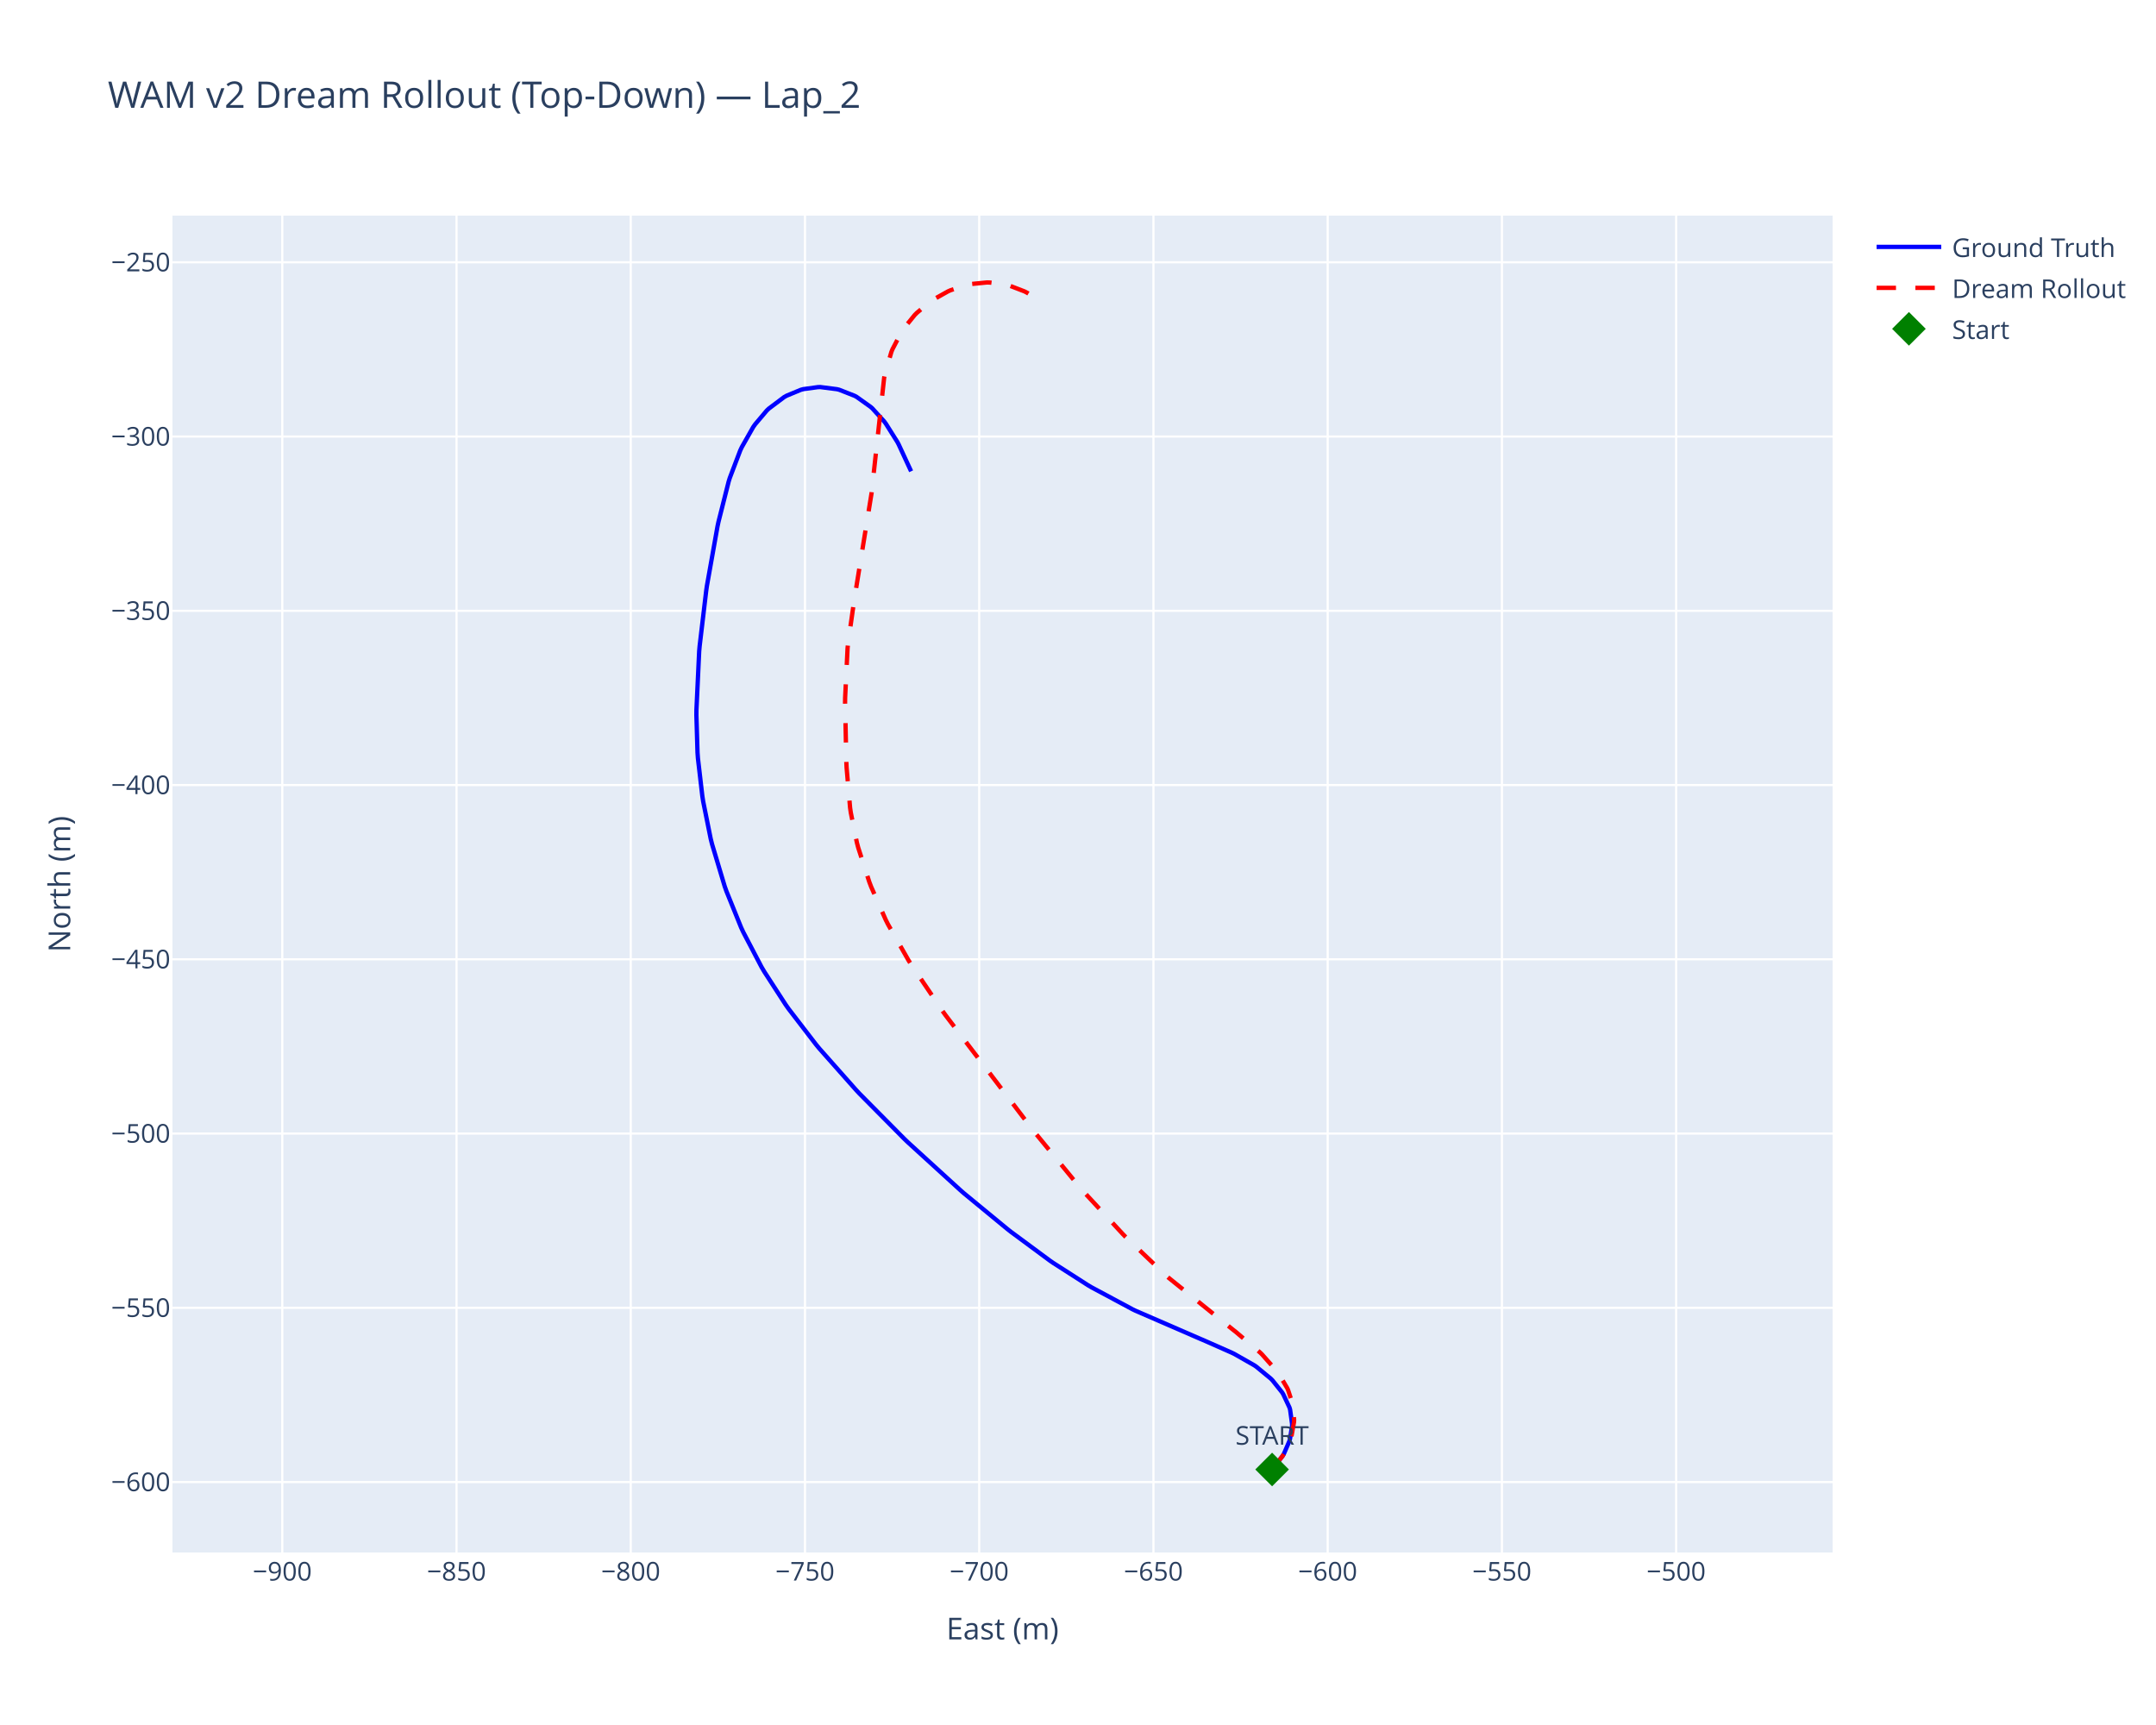
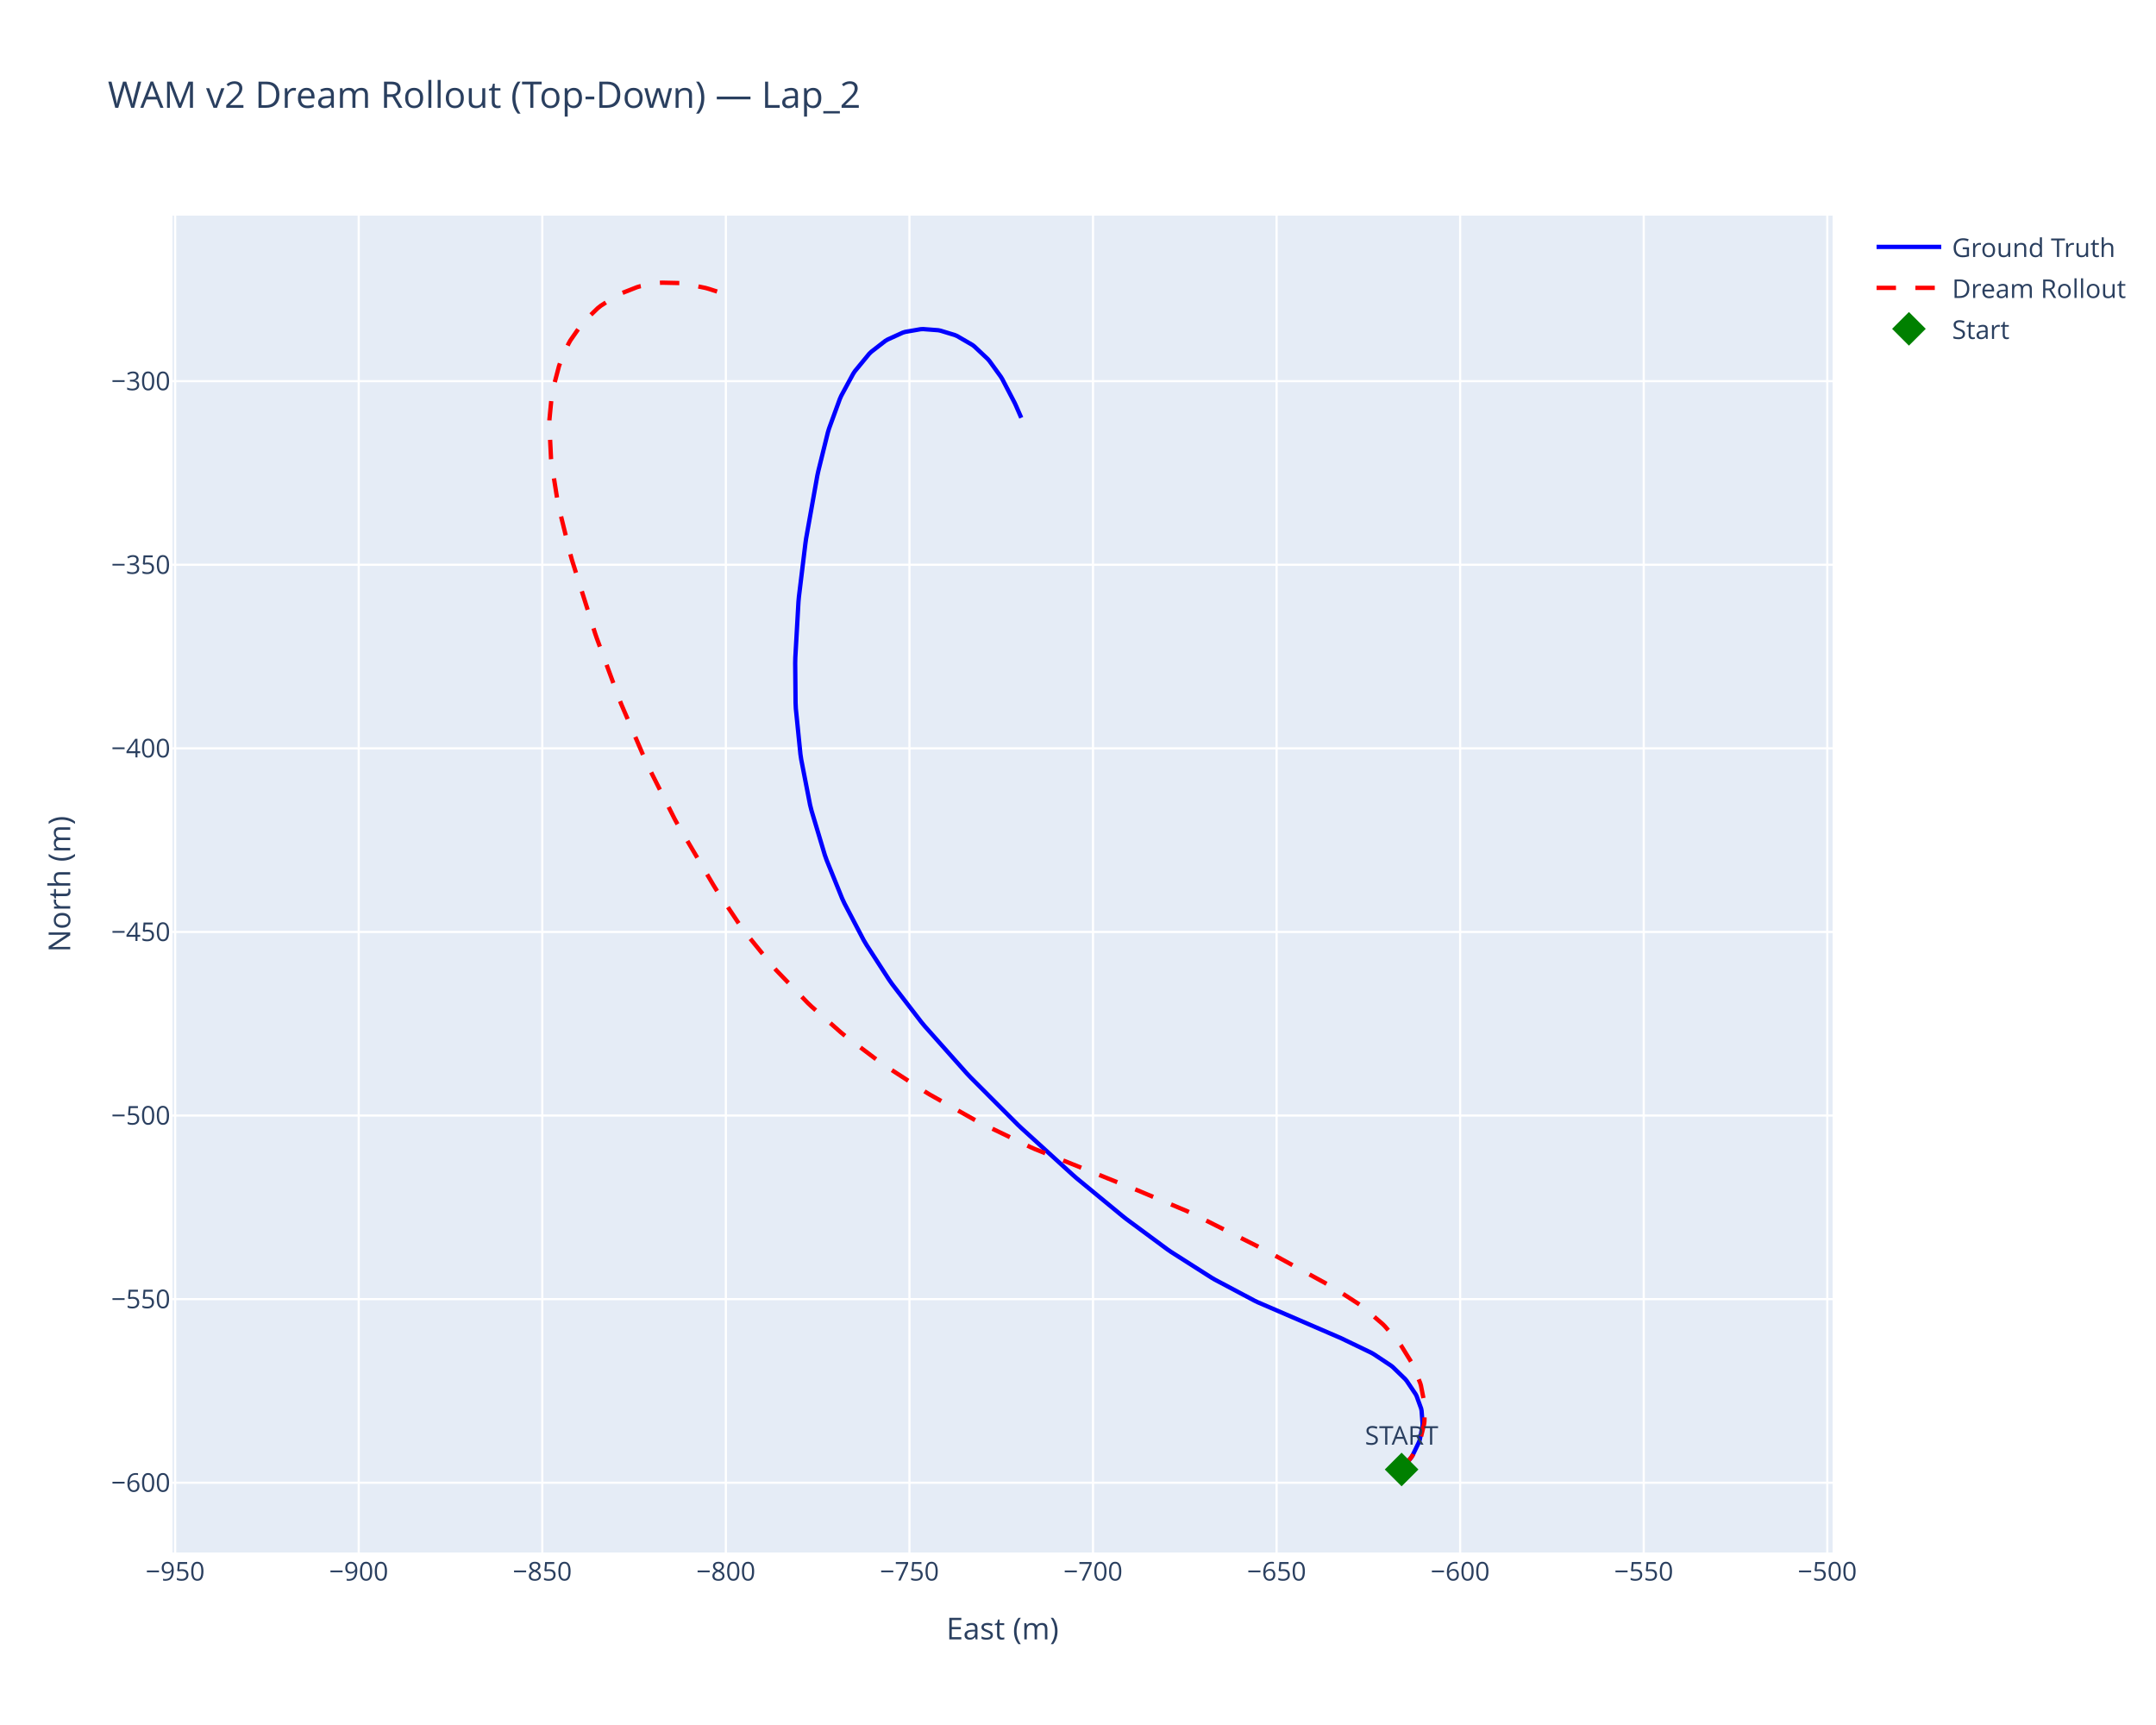
<svg xmlns="http://www.w3.org/2000/svg" class="main-svg" width="1000" height="800" style="" viewBox="0 0 1000 800">
  <rect x="0" y="0" width="1000" height="800" style="fill: rgb(255, 255, 255); fill-opacity: 1;" />
-   <defs id="defs-487124">
+   <defs id="defs-31eb7c">
    <g class="clips">
-       <clipPath id="clip487124xyplot" class="plotclip">
+       <clipPath id="clip31eb7cxyplot" class="plotclip">
        <rect width="770" height="620" />
      </clipPath>
-       <clipPath class="axesclip" id="clip487124x">
+       <clipPath class="axesclip" id="clip31eb7cx">
        <rect x="80" y="0" width="770" height="800" />
      </clipPath>
-       <clipPath class="axesclip" id="clip487124y">
+       <clipPath class="axesclip" id="clip31eb7cy">
        <rect x="0" y="100" width="1000" height="620" />
      </clipPath>
-       <clipPath class="axesclip" id="clip487124xy">
+       <clipPath class="axesclip" id="clip31eb7cxy">
        <rect x="80" y="100" width="770" height="620" />
      </clipPath>
    </g>
    <g class="gradients" />
    <g class="patterns" />
  </defs>
  <g class="bglayer">
    <rect class="bg" x="80" y="100" width="770" height="620" style="fill: rgb(229, 236, 246); fill-opacity: 1; stroke-width: 0;" />
  </g>
  <g class="layer-below">
    <g class="imagelayer" />
    <g class="shapelayer" />
  </g>
  <g class="cartesianlayer">
    <g class="subplot xy">
      <g class="layer-subplot">
        <g class="shapelayer" />
        <g class="imagelayer" />
      </g>
      <g class="minor-gridlayer">
        <g class="x" />
        <g class="y" />
      </g>
      <g class="gridlayer">
        <g class="x">
-           <path class="xgrid crisp" transform="translate(130.93,0)" d="M0,100v620" style="stroke: rgb(255, 255, 255); stroke-opacity: 1; stroke-width: 1px;" />
-           <path class="xgrid crisp" transform="translate(211.74,0)" d="M0,100v620" style="stroke: rgb(255, 255, 255); stroke-opacity: 1; stroke-width: 1px;" />
-           <path class="xgrid crisp" transform="translate(292.55,0)" d="M0,100v620" style="stroke: rgb(255, 255, 255); stroke-opacity: 1; stroke-width: 1px;" />
-           <path class="xgrid crisp" transform="translate(373.37,0)" d="M0,100v620" style="stroke: rgb(255, 255, 255); stroke-opacity: 1; stroke-width: 1px;" />
-           <path class="xgrid crisp" transform="translate(454.18,0)" d="M0,100v620" style="stroke: rgb(255, 255, 255); stroke-opacity: 1; stroke-width: 1px;" />
-           <path class="xgrid crisp" transform="translate(534.99,0)" d="M0,100v620" style="stroke: rgb(255, 255, 255); stroke-opacity: 1; stroke-width: 1px;" />
-           <path class="xgrid crisp" transform="translate(615.81,0)" d="M0,100v620" style="stroke: rgb(255, 255, 255); stroke-opacity: 1; stroke-width: 1px;" />
-           <path class="xgrid crisp" transform="translate(696.62,0)" d="M0,100v620" style="stroke: rgb(255, 255, 255); stroke-opacity: 1; stroke-width: 1px;" />
-           <path class="xgrid crisp" transform="translate(777.43,0)" d="M0,100v620" style="stroke: rgb(255, 255, 255); stroke-opacity: 1; stroke-width: 1px;" />
+           <path class="xgrid crisp" transform="translate(81.24,0)" d="M0,100v620" style="stroke: rgb(255, 255, 255); stroke-opacity: 1; stroke-width: 1px;" />
+           <path class="xgrid crisp" transform="translate(166.38,0)" d="M0,100v620" style="stroke: rgb(255, 255, 255); stroke-opacity: 1; stroke-width: 1px;" />
+           <path class="xgrid crisp" transform="translate(251.53,0)" d="M0,100v620" style="stroke: rgb(255, 255, 255); stroke-opacity: 1; stroke-width: 1px;" />
+           <path class="xgrid crisp" transform="translate(336.67,0)" d="M0,100v620" style="stroke: rgb(255, 255, 255); stroke-opacity: 1; stroke-width: 1px;" />
+           <path class="xgrid crisp" transform="translate(421.82,0)" d="M0,100v620" style="stroke: rgb(255, 255, 255); stroke-opacity: 1; stroke-width: 1px;" />
+           <path class="xgrid crisp" transform="translate(506.96,0)" d="M0,100v620" style="stroke: rgb(255, 255, 255); stroke-opacity: 1; stroke-width: 1px;" />
+           <path class="xgrid crisp" transform="translate(592.11,0)" d="M0,100v620" style="stroke: rgb(255, 255, 255); stroke-opacity: 1; stroke-width: 1px;" />
+           <path class="xgrid crisp" transform="translate(677.25,0)" d="M0,100v620" style="stroke: rgb(255, 255, 255); stroke-opacity: 1; stroke-width: 1px;" />
+           <path class="xgrid crisp" transform="translate(762.4,0)" d="M0,100v620" style="stroke: rgb(255, 255, 255); stroke-opacity: 1; stroke-width: 1px;" />
+           <path class="xgrid crisp" transform="translate(847.54,0)" d="M0,100v620" style="stroke: rgb(255, 255, 255); stroke-opacity: 1; stroke-width: 1px;" />
        </g>
        <g class="y">
-           <path class="ygrid crisp" transform="translate(0,687.33)" d="M80,0h770" style="stroke: rgb(255, 255, 255); stroke-opacity: 1; stroke-width: 1px;" />
-           <path class="ygrid crisp" transform="translate(0,606.52)" d="M80,0h770" style="stroke: rgb(255, 255, 255); stroke-opacity: 1; stroke-width: 1px;" />
-           <path class="ygrid crisp" transform="translate(0,525.71)" d="M80,0h770" style="stroke: rgb(255, 255, 255); stroke-opacity: 1; stroke-width: 1px;" />
-           <path class="ygrid crisp" transform="translate(0,444.89)" d="M80,0h770" style="stroke: rgb(255, 255, 255); stroke-opacity: 1; stroke-width: 1px;" />
-           <path class="ygrid crisp" transform="translate(0,364.08)" d="M80,0h770" style="stroke: rgb(255, 255, 255); stroke-opacity: 1; stroke-width: 1px;" />
-           <path class="ygrid crisp" transform="translate(0,283.27)" d="M80,0h770" style="stroke: rgb(255, 255, 255); stroke-opacity: 1; stroke-width: 1px;" />
-           <path class="ygrid crisp" transform="translate(0,202.45)" d="M80,0h770" style="stroke: rgb(255, 255, 255); stroke-opacity: 1; stroke-width: 1px;" />
-           <path class="ygrid crisp" transform="translate(0,121.64)" d="M80,0h770" style="stroke: rgb(255, 255, 255); stroke-opacity: 1; stroke-width: 1px;" />
+           <path class="ygrid crisp" transform="translate(0,687.64)" d="M80,0h770" style="stroke: rgb(255, 255, 255); stroke-opacity: 1; stroke-width: 1px;" />
+           <path class="ygrid crisp" transform="translate(0,602.5)" d="M80,0h770" style="stroke: rgb(255, 255, 255); stroke-opacity: 1; stroke-width: 1px;" />
+           <path class="ygrid crisp" transform="translate(0,517.35)" d="M80,0h770" style="stroke: rgb(255, 255, 255); stroke-opacity: 1; stroke-width: 1px;" />
+           <path class="ygrid crisp" transform="translate(0,432.21)" d="M80,0h770" style="stroke: rgb(255, 255, 255); stroke-opacity: 1; stroke-width: 1px;" />
+           <path class="ygrid crisp" transform="translate(0,347.06)" d="M80,0h770" style="stroke: rgb(255, 255, 255); stroke-opacity: 1; stroke-width: 1px;" />
+           <path class="ygrid crisp" transform="translate(0,261.92)" d="M80,0h770" style="stroke: rgb(255, 255, 255); stroke-opacity: 1; stroke-width: 1px;" />
+           <path class="ygrid crisp" transform="translate(0,176.77)" d="M80,0h770" style="stroke: rgb(255, 255, 255); stroke-opacity: 1; stroke-width: 1px;" />
        </g>
      </g>
      <g class="zerolinelayer" />
      <g class="layer-between">
        <g class="shapelayer" />
        <g class="imagelayer" />
      </g>
      <path class="xlines-below" />
      <path class="ylines-below" />
      <g class="overlines-below" />
      <g class="xaxislayer-below" />
      <g class="yaxislayer-below" />
      <g class="overaxes-below" />
      <g class="overplot">
-         <g class="xy" transform="translate(80,100)" clip-path="url(#clip487124xyplot)">
+         <g class="xy" transform="translate(80,100)" clip-path="url(#clip31eb7cxyplot)">
          <g class="scatterlayer mlayer">
-             <g class="trace scatter traceef19d9" style="stroke-miterlimit: 2; opacity: 1;">
+             <g class="trace scatter trace77c759" style="stroke-miterlimit: 2; opacity: 1;">
              <g class="fills" />
              <g class="errorbars" />
              <g class="lines">
-                 <path class="js-line" d="M510.03,581.5L514.89,575.24L515.49,574.25L518.03,568.38L518.31,567.43L519.27,561.46L519.3,560.42L518.38,553.74L518.09,552.77L515.2,546.6L514.65,545.72L510.17,540.12L509.41,539.35L502.64,533.78L501.74,533.17L492.44,527.88L491.37,527.36L478.05,521.47L476.8,520.95L446.66,507.87L445.19,507.15L426.26,497.01L424.59,496.02L408.53,485.72L406.96,484.64L388.84,471.25L387.12,469.89L367,453.33L365.24,451.78L341.12,429.78L339.45,428.18L318.56,407.1L316.93,405.34L300.07,386.33L298.5,384.43L285.79,367.9L284.36,365.87L274.56,350.74L273.19,348.43L264.77,332.35L263.73,330.11L256.95,313.36L256.13,311.05L250.27,291.52L249.63,288.96L246.14,271.66L245.74,269.06L243.71,251.63L243.52,249.03L243,231.61L243.02,229.2L244.29,202.1L244.51,199.61L247.55,174L247.86,171.83L252.81,144.05L253.25,141.99L257.97,123.33L258.49,121.66L263.36,108.86L264.08,107.34L269.35,98.06L270.22,96.82L275.64,90.4L276.59,89.5L283.73,84.14L284.86,83.51L291.47,80.77L292.64,80.46L299.42,79.53L300.5,79.51L308.22,80.5L309.23,80.75L316.36,83.55L317.29,84.05L323.72,88.63L324.56,89.35L330.13,95.48L330.82,96.4L336.17,104.89L336.81,106.09L342.59,118.56" style="vector-effect: none; fill: none; stroke: rgb(0, 0, 255); stroke-opacity: 1; stroke-width: 2px; opacity: 1;" />
+                 <path class="js-line" d="M570.09,581.5L574.62,575.87L575.22,574.9L578.16,568.78L578.53,567.68L579.77,561.38L579.83,560.38L579.36,554.24L579.14,553.2L577.04,547.43L576.58,546.54L572.41,540.34L571.74,539.55L566.06,534.04L565.19,533.34L557.2,528.03L556.09,527.39L541.73,520.47L540.47,519.94L503.33,503.92L501.77,503.16L483.44,493.43L481.83,492.48L463.15,480.59L461.5,479.45L442.41,465.35L440.6,463.91L419.4,446.46L417.54,444.83L394.03,423.44L392.13,421.65L370.25,399.73L368.37,397.75L348.88,375.87L347.23,373.87L333.83,356.45L332.33,354.31L322.01,338.38L320.56,335.94L311.69,319L310.59,316.63L303.45,298.99L302.58,296.55L296.41,275.98L295.73,273.28L291.64,252.31L291.26,249.78L289.13,228.66L289,225.91L288.83,207.59L288.89,204.89L290.34,179.14L290.56,176.72L293.55,152.16L293.87,149.87L299.09,120.61L299.56,118.43L303.95,100.68L304.52,98.77L309.53,85.04L310.2,83.53L315.69,73.4L316.51,72.15L323.15,64.08L324.14,63.13L330.6,58.12L331.67,57.48L338.69,54.28L339.82,53.93L346.97,52.68L348.2,52.62L355.19,53.15L356.29,53.38L362.86,55.38L363.96,55.86L370.97,59.94L371.95,60.68L378.12,66.48L378.97,67.47L384.21,74.71L384.92,75.88L390.66,86.9L391.29,88.28L393.68,93.75" style="vector-effect: none; fill: none; stroke: rgb(0, 0, 255); stroke-opacity: 1; stroke-width: 2px; opacity: 1;" />
              </g>
              <g class="points" />
              <g class="text" />
            </g>
-             <g class="trace scatter trace501911" style="stroke-miterlimit: 2; opacity: 1;">
+             <g class="trace scatter trace43fb2b" style="stroke-miterlimit: 2; opacity: 1;">
              <g class="fills" />
              <g class="errorbars" />
              <g class="lines">
-                 <path class="js-line" d="M509.98,581.52L514.92,575.2L515.5,574.24L518.64,567.38L518.96,566.39L520.19,559.5L520.24,558.53L519.7,551.86L519.5,550.93L517.42,544.6L517.02,543.72L512.98,536.89L512.38,536.06L505.32,528.09L504.53,527.32L493.07,517.59L492.12,516.86L461.9,492.49L460.77,491.48L442.09,473.65L440.89,472.43L422.36,452.4L421.1,450.95L400.34,425.65L399,423.96L358.64,370.92L357.26,369L342.61,347.31L341.34,345.29L331.87,328.67L330.8,326.54L324.05,311.24L323.2,309.01L318.07,293.14L317.46,290.84L314.63,276.93L314.29,274.6L312.67,256L312.56,253.68L311.96,225.88L311.99,223.58L313.12,200.63L313.34,198.37L316.45,176.6L316.81,174.52L324.25,128.71L324.43,126.96L330.1,75.11L330.38,73.73L333.44,63.23L333.94,61.98L338.32,53.6L339.08,52.47L344.26,46.09L345.22,45.12L351.5,39.85L352.62,39.08L359.71,35.13L360.95,34.58L368.58,32.05L369.88,31.77L377.71,31L379.01,31.02L386.67,32.03L387.93,32.35L395.23,35.16L396.41,35.78L398.71,37.14" style="vector-effect: none; fill: none; stroke: rgb(255, 0, 0); stroke-opacity: 1; stroke-dasharray: 9px, 9px; stroke-width: 2px; opacity: 1;" />
+                 <path class="js-line" d="M570.05,581.51L574.65,575.76L575.29,574.75L578.46,568.4L578.86,567.3L580.53,560.43L580.68,559.25L580.81,552.09L580.7,550.88L579.05,542.5L578.69,541.32L575.34,533.09L574.75,531.93L569.79,523.92L568.97,522.79L562.41,515.16L561.37,514.1L552.16,506.15L550.9,505.21L538.7,497.3L537.26,496.46L507.68,480.26L506.02,479.38L472.57,462.6L470.7,461.74L447.39,451.93L445.38,451.15L399.92,432.87L397.81,431.93L374.51,420.67L372.39,419.55L351.27,407.63L349.17,406.35L330.34,394.12L328.27,392.68L312,380.42L310.01,378.79L296.42,366.81L294.54,365.02L280.07,349.99L278.34,348.05L265.28,331.97L263.75,329.89L252.31,312.75L250.95,310.56L234.12,282L232.92,279.81L220.67,255.51L219.63,253.29L208.17,226.62L207.29,224.41L196.77,195.9L196.03,193.74L185.3,159.76L184.72,157.68L179.12,135L178.7,132.96L175.8,114.66L175.58,112.63L174.8,96.59L174.84,94.6L175.97,82.91L176.32,81.01L179.25,69.87L179.88,68.08L183.64,59.51L184.53,57.9L189.7,50.46L190.87,49.08L197.27,42.9L198.65,41.81L205.98,37.09L207.51,36.31L215.46,33.18L217.09,32.71L225.41,31.22L227.1,31.09L235.58,31.28L237.26,31.48L247.25,33.54L248.89,34.01L253.76,35.59" style="vector-effect: none; fill: none; stroke: rgb(255, 0, 0); stroke-opacity: 1; stroke-dasharray: 9px, 9px; stroke-width: 2px; opacity: 1;" />
              </g>
              <g class="points" />
              <g class="text" />
            </g>
-             <g class="trace scatter traceea699f" style="stroke-miterlimit: 2; opacity: 1;">
+             <g class="trace scatter traced52c39" style="stroke-miterlimit: 2; opacity: 1;">
              <g class="fills" />
              <g class="errorbars" />
              <g class="lines" />
              <g class="points">
-                 <path class="point" transform="translate(510.03,581.5)" d="M7.8,0L0,7.8L-7.8,0L0,-7.8Z" style="opacity: 1; stroke-width: 0px; fill: rgb(0, 128, 0); fill-opacity: 1;" />
+                 <path class="point" transform="translate(570.09,581.5)" d="M7.8,0L0,7.8L-7.8,0L0,-7.8Z" style="opacity: 1; stroke-width: 0px; fill: rgb(0, 128, 0); fill-opacity: 1;" />
              </g>
              <g class="text">
                <g class="textpoint" transform="translate(0,-11.5)">
-                   <text x="510.03" y="581.5" text-anchor="middle" style="font-family: 'Open Sans', verdana, arial, sans-serif; font-size: 12px; fill: rgb(42, 63, 95); fill-opacity: 1; white-space: pre;">START</text>
+                   <text x="570.09" y="581.5" text-anchor="middle" style="font-family: 'Open Sans', verdana, arial, sans-serif; font-size: 12px; fill: rgb(42, 63, 95); fill-opacity: 1; white-space: pre;">START</text>
                </g>
              </g>
            </g>
          </g>
        </g>
      </g>
      <g class="zerolinelayer-above" />
      <path class="xlines-above crisp" d="M0,0" style="fill: none;" />
      <path class="ylines-above crisp" d="M0,0" style="fill: none;" />
      <g class="overlines-above" />
      <g class="xaxislayer-above">
        <g class="xtick">
-           <text text-anchor="middle" x="0" y="733" transform="translate(130.93,0)" style="font-family: 'Open Sans', verdana, arial, sans-serif; font-size: 12px; fill: rgb(42, 63, 95); fill-opacity: 1; white-space: pre;">−900</text>
-         </g>
-         <g class="xtick">
-           <text text-anchor="middle" x="0" y="733" style="font-family: 'Open Sans', verdana, arial, sans-serif; font-size: 12px; fill: rgb(42, 63, 95); fill-opacity: 1; white-space: pre;" transform="translate(211.74,0)">−850</text>
-         </g>
-         <g class="xtick">
-           <text text-anchor="middle" x="0" y="733" style="font-family: 'Open Sans', verdana, arial, sans-serif; font-size: 12px; fill: rgb(42, 63, 95); fill-opacity: 1; white-space: pre;" transform="translate(292.55,0)">−800</text>
-         </g>
-         <g class="xtick">
-           <text text-anchor="middle" x="0" y="733" style="font-family: 'Open Sans', verdana, arial, sans-serif; font-size: 12px; fill: rgb(42, 63, 95); fill-opacity: 1; white-space: pre;" transform="translate(373.37,0)">−750</text>
-         </g>
-         <g class="xtick">
-           <text text-anchor="middle" x="0" y="733" style="font-family: 'Open Sans', verdana, arial, sans-serif; font-size: 12px; fill: rgb(42, 63, 95); fill-opacity: 1; white-space: pre;" transform="translate(454.18,0)">−700</text>
-         </g>
-         <g class="xtick">
-           <text text-anchor="middle" x="0" y="733" style="font-family: 'Open Sans', verdana, arial, sans-serif; font-size: 12px; fill: rgb(42, 63, 95); fill-opacity: 1; white-space: pre;" transform="translate(534.99,0)">−650</text>
-         </g>
-         <g class="xtick">
-           <text text-anchor="middle" x="0" y="733" style="font-family: 'Open Sans', verdana, arial, sans-serif; font-size: 12px; fill: rgb(42, 63, 95); fill-opacity: 1; white-space: pre;" transform="translate(615.81,0)">−600</text>
-         </g>
-         <g class="xtick">
-           <text text-anchor="middle" x="0" y="733" style="font-family: 'Open Sans', verdana, arial, sans-serif; font-size: 12px; fill: rgb(42, 63, 95); fill-opacity: 1; white-space: pre;" transform="translate(696.62,0)">−550</text>
-         </g>
-         <g class="xtick">
-           <text text-anchor="middle" x="0" y="733" style="font-family: 'Open Sans', verdana, arial, sans-serif; font-size: 12px; fill: rgb(42, 63, 95); fill-opacity: 1; white-space: pre;" transform="translate(777.43,0)">−500</text>
+           <text text-anchor="middle" x="0" y="733" transform="translate(81.24,0)" style="font-family: 'Open Sans', verdana, arial, sans-serif; font-size: 12px; fill: rgb(42, 63, 95); fill-opacity: 1; white-space: pre;">−950</text>
+         </g>
+         <g class="xtick">
+           <text text-anchor="middle" x="0" y="733" style="font-family: 'Open Sans', verdana, arial, sans-serif; font-size: 12px; fill: rgb(42, 63, 95); fill-opacity: 1; white-space: pre;" transform="translate(166.38,0)">−900</text>
+         </g>
+         <g class="xtick">
+           <text text-anchor="middle" x="0" y="733" style="font-family: 'Open Sans', verdana, arial, sans-serif; font-size: 12px; fill: rgb(42, 63, 95); fill-opacity: 1; white-space: pre;" transform="translate(251.53,0)">−850</text>
+         </g>
+         <g class="xtick">
+           <text text-anchor="middle" x="0" y="733" style="font-family: 'Open Sans', verdana, arial, sans-serif; font-size: 12px; fill: rgb(42, 63, 95); fill-opacity: 1; white-space: pre;" transform="translate(336.67,0)">−800</text>
+         </g>
+         <g class="xtick">
+           <text text-anchor="middle" x="0" y="733" style="font-family: 'Open Sans', verdana, arial, sans-serif; font-size: 12px; fill: rgb(42, 63, 95); fill-opacity: 1; white-space: pre;" transform="translate(421.82,0)">−750</text>
+         </g>
+         <g class="xtick">
+           <text text-anchor="middle" x="0" y="733" style="font-family: 'Open Sans', verdana, arial, sans-serif; font-size: 12px; fill: rgb(42, 63, 95); fill-opacity: 1; white-space: pre;" transform="translate(506.96,0)">−700</text>
+         </g>
+         <g class="xtick">
+           <text text-anchor="middle" x="0" y="733" style="font-family: 'Open Sans', verdana, arial, sans-serif; font-size: 12px; fill: rgb(42, 63, 95); fill-opacity: 1; white-space: pre;" transform="translate(592.11,0)">−650</text>
+         </g>
+         <g class="xtick">
+           <text text-anchor="middle" x="0" y="733" style="font-family: 'Open Sans', verdana, arial, sans-serif; font-size: 12px; fill: rgb(42, 63, 95); fill-opacity: 1; white-space: pre;" transform="translate(677.25,0)">−600</text>
+         </g>
+         <g class="xtick">
+           <text text-anchor="middle" x="0" y="733" style="font-family: 'Open Sans', verdana, arial, sans-serif; font-size: 12px; fill: rgb(42, 63, 95); fill-opacity: 1; white-space: pre;" transform="translate(762.4,0)">−550</text>
+         </g>
+         <g class="xtick">
+           <text text-anchor="middle" x="0" y="733" style="font-family: 'Open Sans', verdana, arial, sans-serif; font-size: 12px; fill: rgb(42, 63, 95); fill-opacity: 1; white-space: pre;" transform="translate(847.54,0)">−500</text>
        </g>
      </g>
      <g class="yaxislayer-above">
        <g class="ytick">
-           <text text-anchor="end" x="79" y="4.2" transform="translate(0,687.33)" style="font-family: 'Open Sans', verdana, arial, sans-serif; font-size: 12px; fill: rgb(42, 63, 95); fill-opacity: 1; white-space: pre;">−600</text>
-         </g>
-         <g class="ytick">
-           <text text-anchor="end" x="79" y="4.2" style="font-family: 'Open Sans', verdana, arial, sans-serif; font-size: 12px; fill: rgb(42, 63, 95); fill-opacity: 1; white-space: pre;" transform="translate(0,606.52)">−550</text>
-         </g>
-         <g class="ytick">
-           <text text-anchor="end" x="79" y="4.2" style="font-family: 'Open Sans', verdana, arial, sans-serif; font-size: 12px; fill: rgb(42, 63, 95); fill-opacity: 1; white-space: pre;" transform="translate(0,525.71)">−500</text>
-         </g>
-         <g class="ytick">
-           <text text-anchor="end" x="79" y="4.2" style="font-family: 'Open Sans', verdana, arial, sans-serif; font-size: 12px; fill: rgb(42, 63, 95); fill-opacity: 1; white-space: pre;" transform="translate(0,444.89)">−450</text>
-         </g>
-         <g class="ytick">
-           <text text-anchor="end" x="79" y="4.2" style="font-family: 'Open Sans', verdana, arial, sans-serif; font-size: 12px; fill: rgb(42, 63, 95); fill-opacity: 1; white-space: pre;" transform="translate(0,364.08)">−400</text>
-         </g>
-         <g class="ytick">
-           <text text-anchor="end" x="79" y="4.2" style="font-family: 'Open Sans', verdana, arial, sans-serif; font-size: 12px; fill: rgb(42, 63, 95); fill-opacity: 1; white-space: pre;" transform="translate(0,283.27)">−350</text>
-         </g>
-         <g class="ytick">
-           <text text-anchor="end" x="79" y="4.2" style="font-family: 'Open Sans', verdana, arial, sans-serif; font-size: 12px; fill: rgb(42, 63, 95); fill-opacity: 1; white-space: pre;" transform="translate(0,202.45)">−300</text>
-         </g>
-         <g class="ytick">
-           <text text-anchor="end" x="79" y="4.2" style="font-family: 'Open Sans', verdana, arial, sans-serif; font-size: 12px; fill: rgb(42, 63, 95); fill-opacity: 1; white-space: pre;" transform="translate(0,121.64)">−250</text>
+           <text text-anchor="end" x="79" y="4.2" transform="translate(0,687.64)" style="font-family: 'Open Sans', verdana, arial, sans-serif; font-size: 12px; fill: rgb(42, 63, 95); fill-opacity: 1; white-space: pre;">−600</text>
+         </g>
+         <g class="ytick">
+           <text text-anchor="end" x="79" y="4.2" style="font-family: 'Open Sans', verdana, arial, sans-serif; font-size: 12px; fill: rgb(42, 63, 95); fill-opacity: 1; white-space: pre;" transform="translate(0,602.5)">−550</text>
+         </g>
+         <g class="ytick">
+           <text text-anchor="end" x="79" y="4.2" style="font-family: 'Open Sans', verdana, arial, sans-serif; font-size: 12px; fill: rgb(42, 63, 95); fill-opacity: 1; white-space: pre;" transform="translate(0,517.35)">−500</text>
+         </g>
+         <g class="ytick">
+           <text text-anchor="end" x="79" y="4.2" style="font-family: 'Open Sans', verdana, arial, sans-serif; font-size: 12px; fill: rgb(42, 63, 95); fill-opacity: 1; white-space: pre;" transform="translate(0,432.21)">−450</text>
+         </g>
+         <g class="ytick">
+           <text text-anchor="end" x="79" y="4.2" style="font-family: 'Open Sans', verdana, arial, sans-serif; font-size: 12px; fill: rgb(42, 63, 95); fill-opacity: 1; white-space: pre;" transform="translate(0,347.06)">−400</text>
+         </g>
+         <g class="ytick">
+           <text text-anchor="end" x="79" y="4.2" style="font-family: 'Open Sans', verdana, arial, sans-serif; font-size: 12px; fill: rgb(42, 63, 95); fill-opacity: 1; white-space: pre;" transform="translate(0,261.92)">−350</text>
+         </g>
+         <g class="ytick">
+           <text text-anchor="end" x="79" y="4.2" style="font-family: 'Open Sans', verdana, arial, sans-serif; font-size: 12px; fill: rgb(42, 63, 95); fill-opacity: 1; white-space: pre;" transform="translate(0,176.77)">−300</text>
        </g>
      </g>
      <g class="overaxes-above" />
    </g>
  </g>
  <g class="polarlayer" />
  <g class="smithlayer" />
  <g class="ternarylayer" />
  <g class="geolayer" />
  <g class="funnelarealayer" />
  <g class="pielayer" />
  <g class="iciclelayer" />
  <g class="treemaplayer" />
  <g class="sunburstlayer" />
  <g class="glimages" />
-   <defs id="topdefs-487124">
+   <defs id="topdefs-31eb7c">
    <g class="clips" />
-     <clipPath id="legend487124">
+     <clipPath id="legend31eb7c">
      <rect width="123" height="67" x="0" y="0" />
    </clipPath>
  </defs>
  <g class="layer-above">
    <g class="imagelayer" />
    <g class="shapelayer" />
  </g>
  <g class="infolayer">
    <g class="legend" pointer-events="all" transform="translate(865.4,100)">
      <rect class="bg" shape-rendering="crispEdges" style="stroke: rgb(68, 68, 68); stroke-opacity: 1; fill: rgb(255, 255, 255); fill-opacity: 1; stroke-width: 0px;" width="123" height="67" x="0" y="0" />
-       <g class="scrollbox" transform="" clip-path="url(#legend487124)">
+       <g class="scrollbox" transform="" clip-path="url(#legend31eb7c)">
        <g class="groups">
          <g class="traces" transform="translate(0,14.5)" style="opacity: 1;">
            <text class="legendtext" text-anchor="start" x="40" y="4.68" style="font-family: 'Open Sans', verdana, arial, sans-serif; font-size: 12px; fill: rgb(42, 63, 95); fill-opacity: 1; white-space: pre;">Ground Truth</text>
            <g class="layers" style="opacity: 1;">
              <g class="legendfill" />
              <g class="legendlines">
                <path class="js-line" d="M5,0h30" style="fill: none; stroke: rgb(0, 0, 255); stroke-opacity: 1; stroke-width: 2px;" />
              </g>
              <g class="legendsymbols">
                <g class="legendpoints" />
              </g>
            </g>
            <rect class="legendtoggle" x="0" y="-9.5" width="117.359" height="19" style="fill: rgb(0, 0, 0); fill-opacity: 0;" />
          </g>
          <g class="traces" transform="translate(0,33.5)" style="opacity: 1;">
            <text class="legendtext" text-anchor="start" x="40" y="4.68" style="font-family: 'Open Sans', verdana, arial, sans-serif; font-size: 12px; fill: rgb(42, 63, 95); fill-opacity: 1; white-space: pre;">Dream Rollout</text>
            <g class="layers" style="opacity: 1;">
              <g class="legendfill" />
              <g class="legendlines">
                <path class="js-line" d="M5,0h30" style="fill: none; stroke: rgb(255, 0, 0); stroke-opacity: 1; stroke-dasharray: 9px, 9px; stroke-width: 2px;" />
              </g>
              <g class="legendsymbols">
                <g class="legendpoints" />
              </g>
            </g>
            <rect class="legendtoggle" x="0" y="-9.5" width="117.359" height="19" style="fill: rgb(0, 0, 0); fill-opacity: 0;" />
          </g>
          <g class="traces" transform="translate(0,52.5)" style="opacity: 1;">
            <text class="legendtext" text-anchor="start" x="40" y="4.68" style="font-family: 'Open Sans', verdana, arial, sans-serif; font-size: 12px; fill: rgb(42, 63, 95); fill-opacity: 1; white-space: pre;">Start</text>
            <g class="layers" style="opacity: 1;">
              <g class="legendfill" />
              <g class="legendlines" />
              <g class="legendsymbols">
                <g class="legendpoints">
                  <path class="scatterpts" transform="translate(20,0)" d="M7.8,0L0,7.8L-7.8,0L0,-7.8Z" style="opacity: 1; stroke-width: 0px; fill: rgb(0, 128, 0); fill-opacity: 1;" />
                </g>
              </g>
            </g>
            <rect class="legendtoggle" x="0" y="-9.5" width="117.359" height="19" style="fill: rgb(0, 0, 0); fill-opacity: 0;" />
          </g>
        </g>
      </g>
      <rect class="scrollbar" rx="20" ry="3" width="0" height="0" style="fill: rgb(128, 139, 164); fill-opacity: 1;" x="0" y="0" />
    </g>
    <g class="g-gtitle">
      <text class="gtitle" x="50" y="50" text-anchor="start" dy="0em" style="opacity: 1; font-family: 'Open Sans', verdana, arial, sans-serif; font-size: 17px; fill: rgb(42, 63, 95); fill-opacity: 1; white-space: pre;">WAM v2 Dream Rollout (Top-Down) — Lap_2</text>
    </g>
    <g class="g-xtitle">
      <text class="xtitle" x="465" y="760.3" text-anchor="middle" style="opacity: 1; font-family: 'Open Sans', verdana, arial, sans-serif; font-size: 14px; fill: rgb(42, 63, 95); fill-opacity: 1; white-space: pre;">East (m)</text>
    </g>
    <g class="g-ytitle">
      <text class="ytitle" transform="rotate(-90,32.56875,410)" x="32.569" y="410" text-anchor="middle" style="opacity: 1; font-family: 'Open Sans', verdana, arial, sans-serif; font-size: 14px; fill: rgb(42, 63, 95); fill-opacity: 1; white-space: pre;">North (m)</text>
    </g>
  </g>
</svg>
